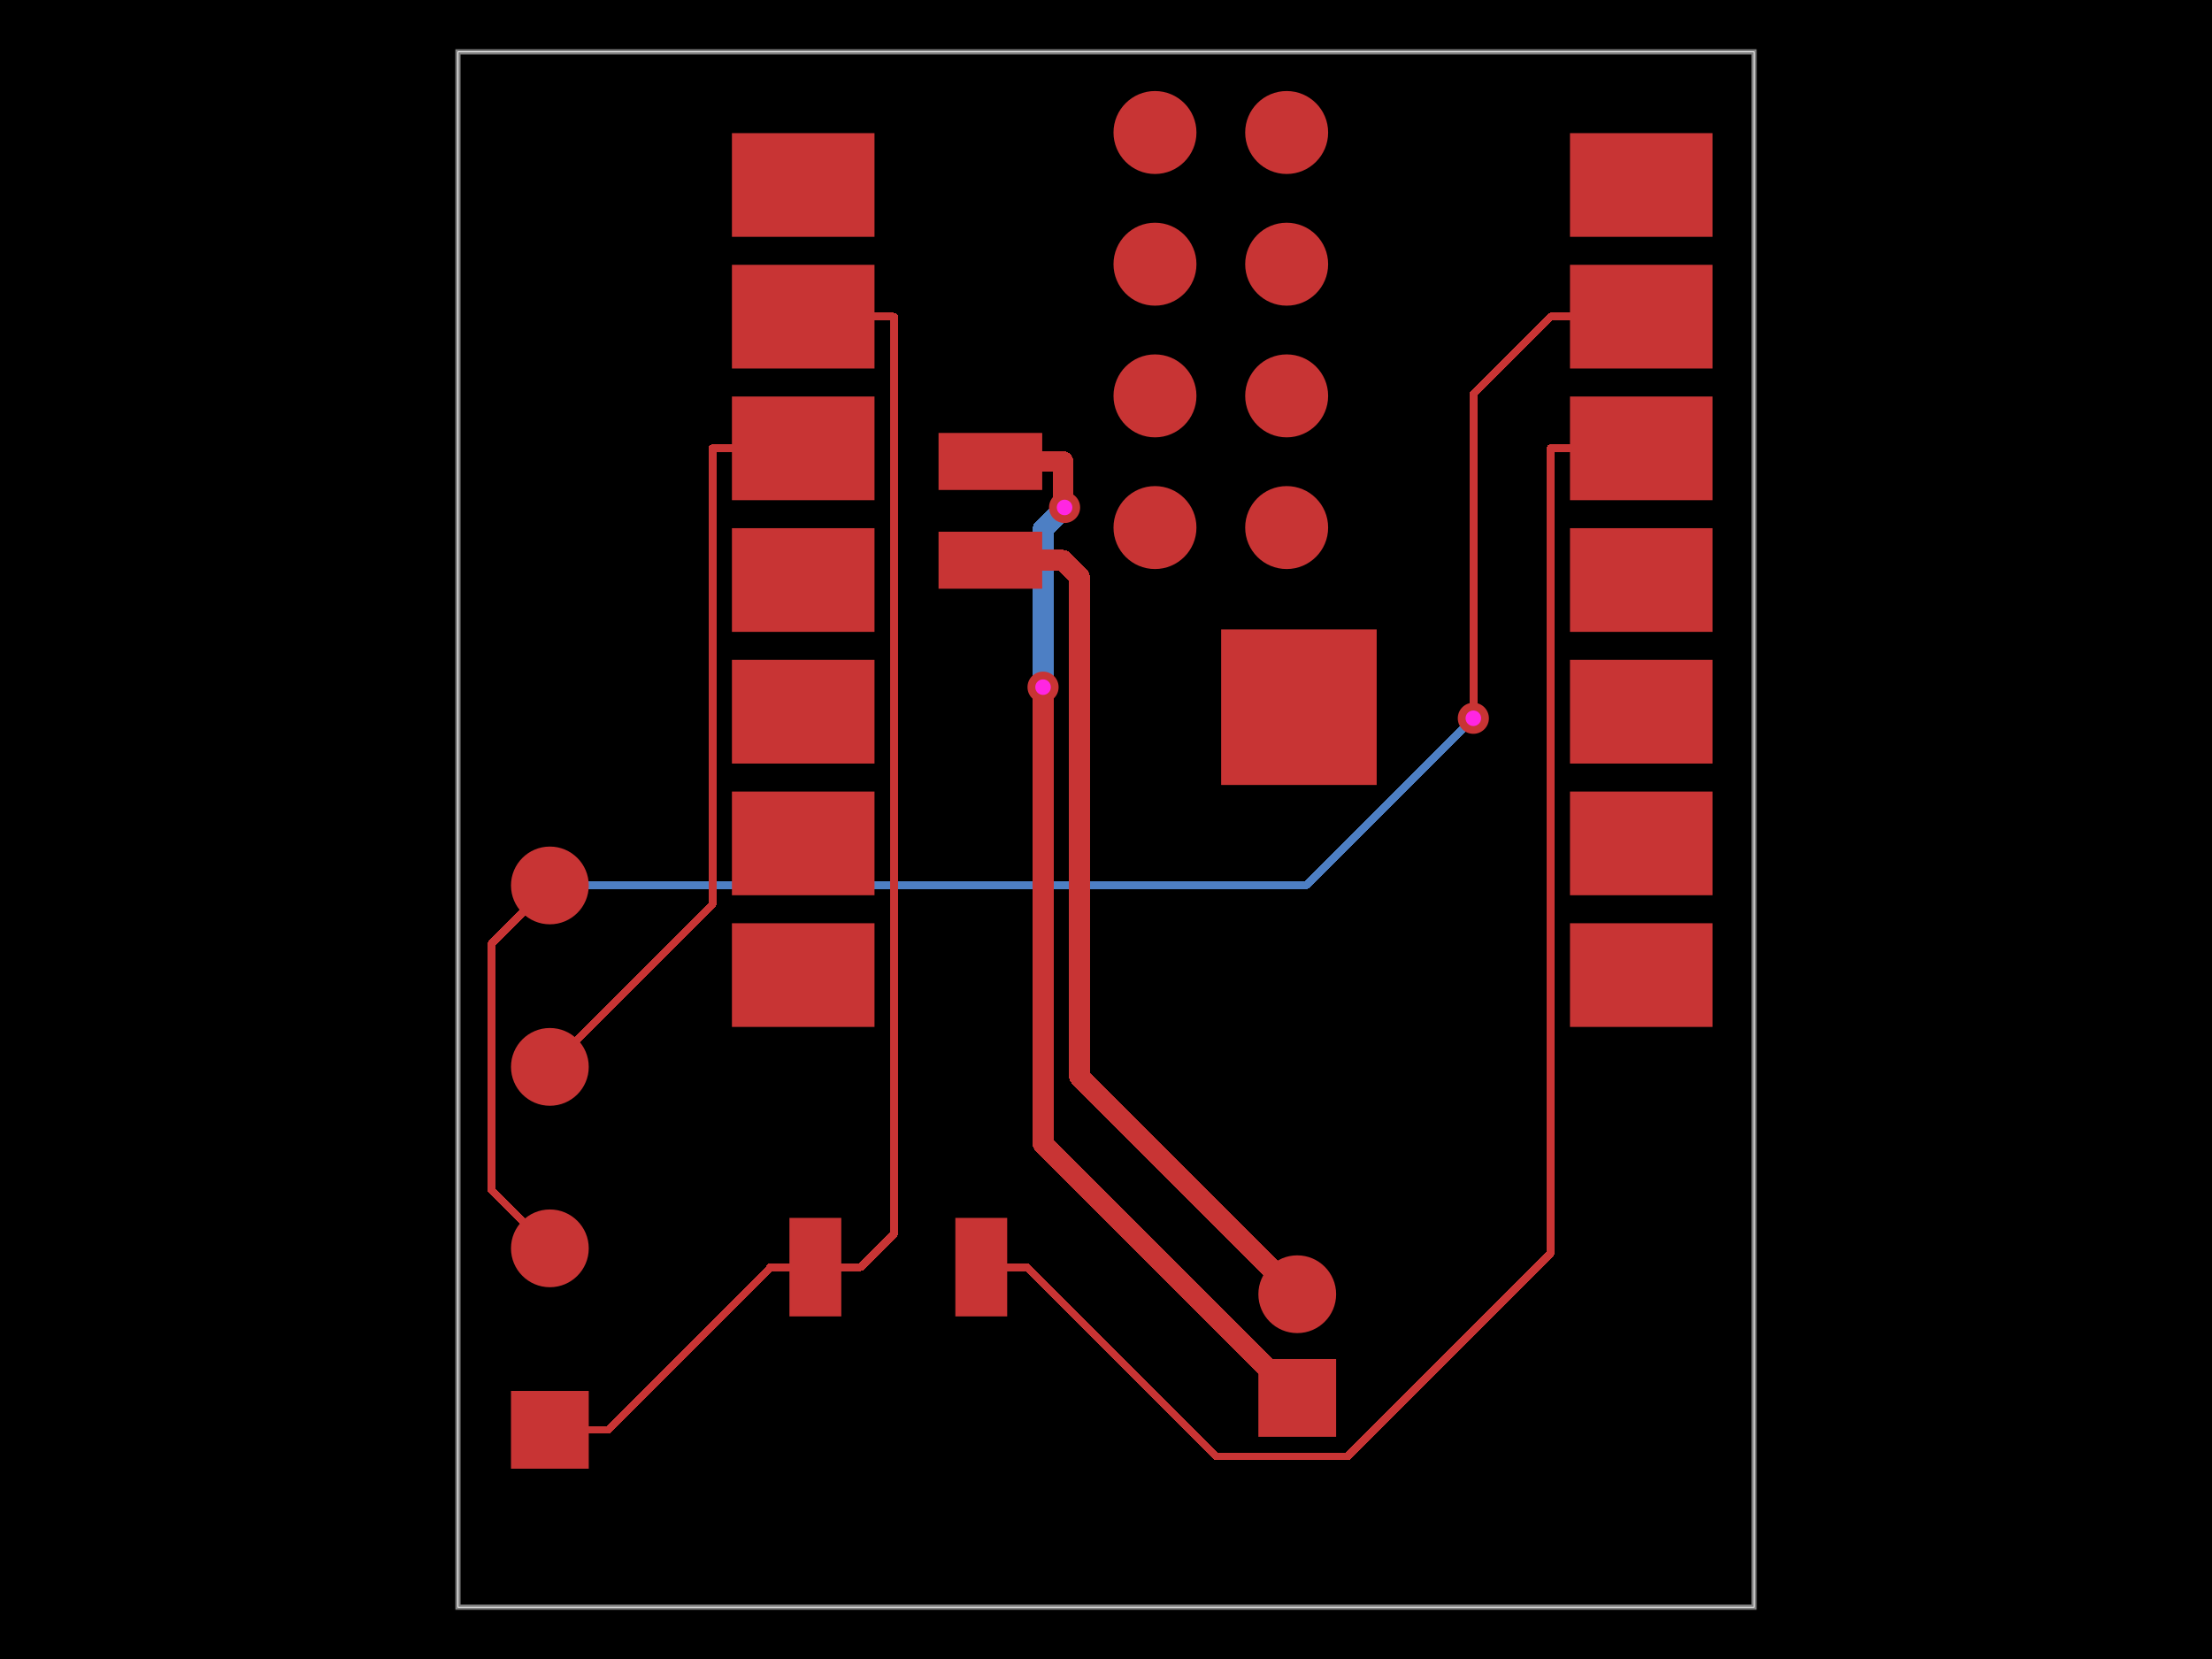
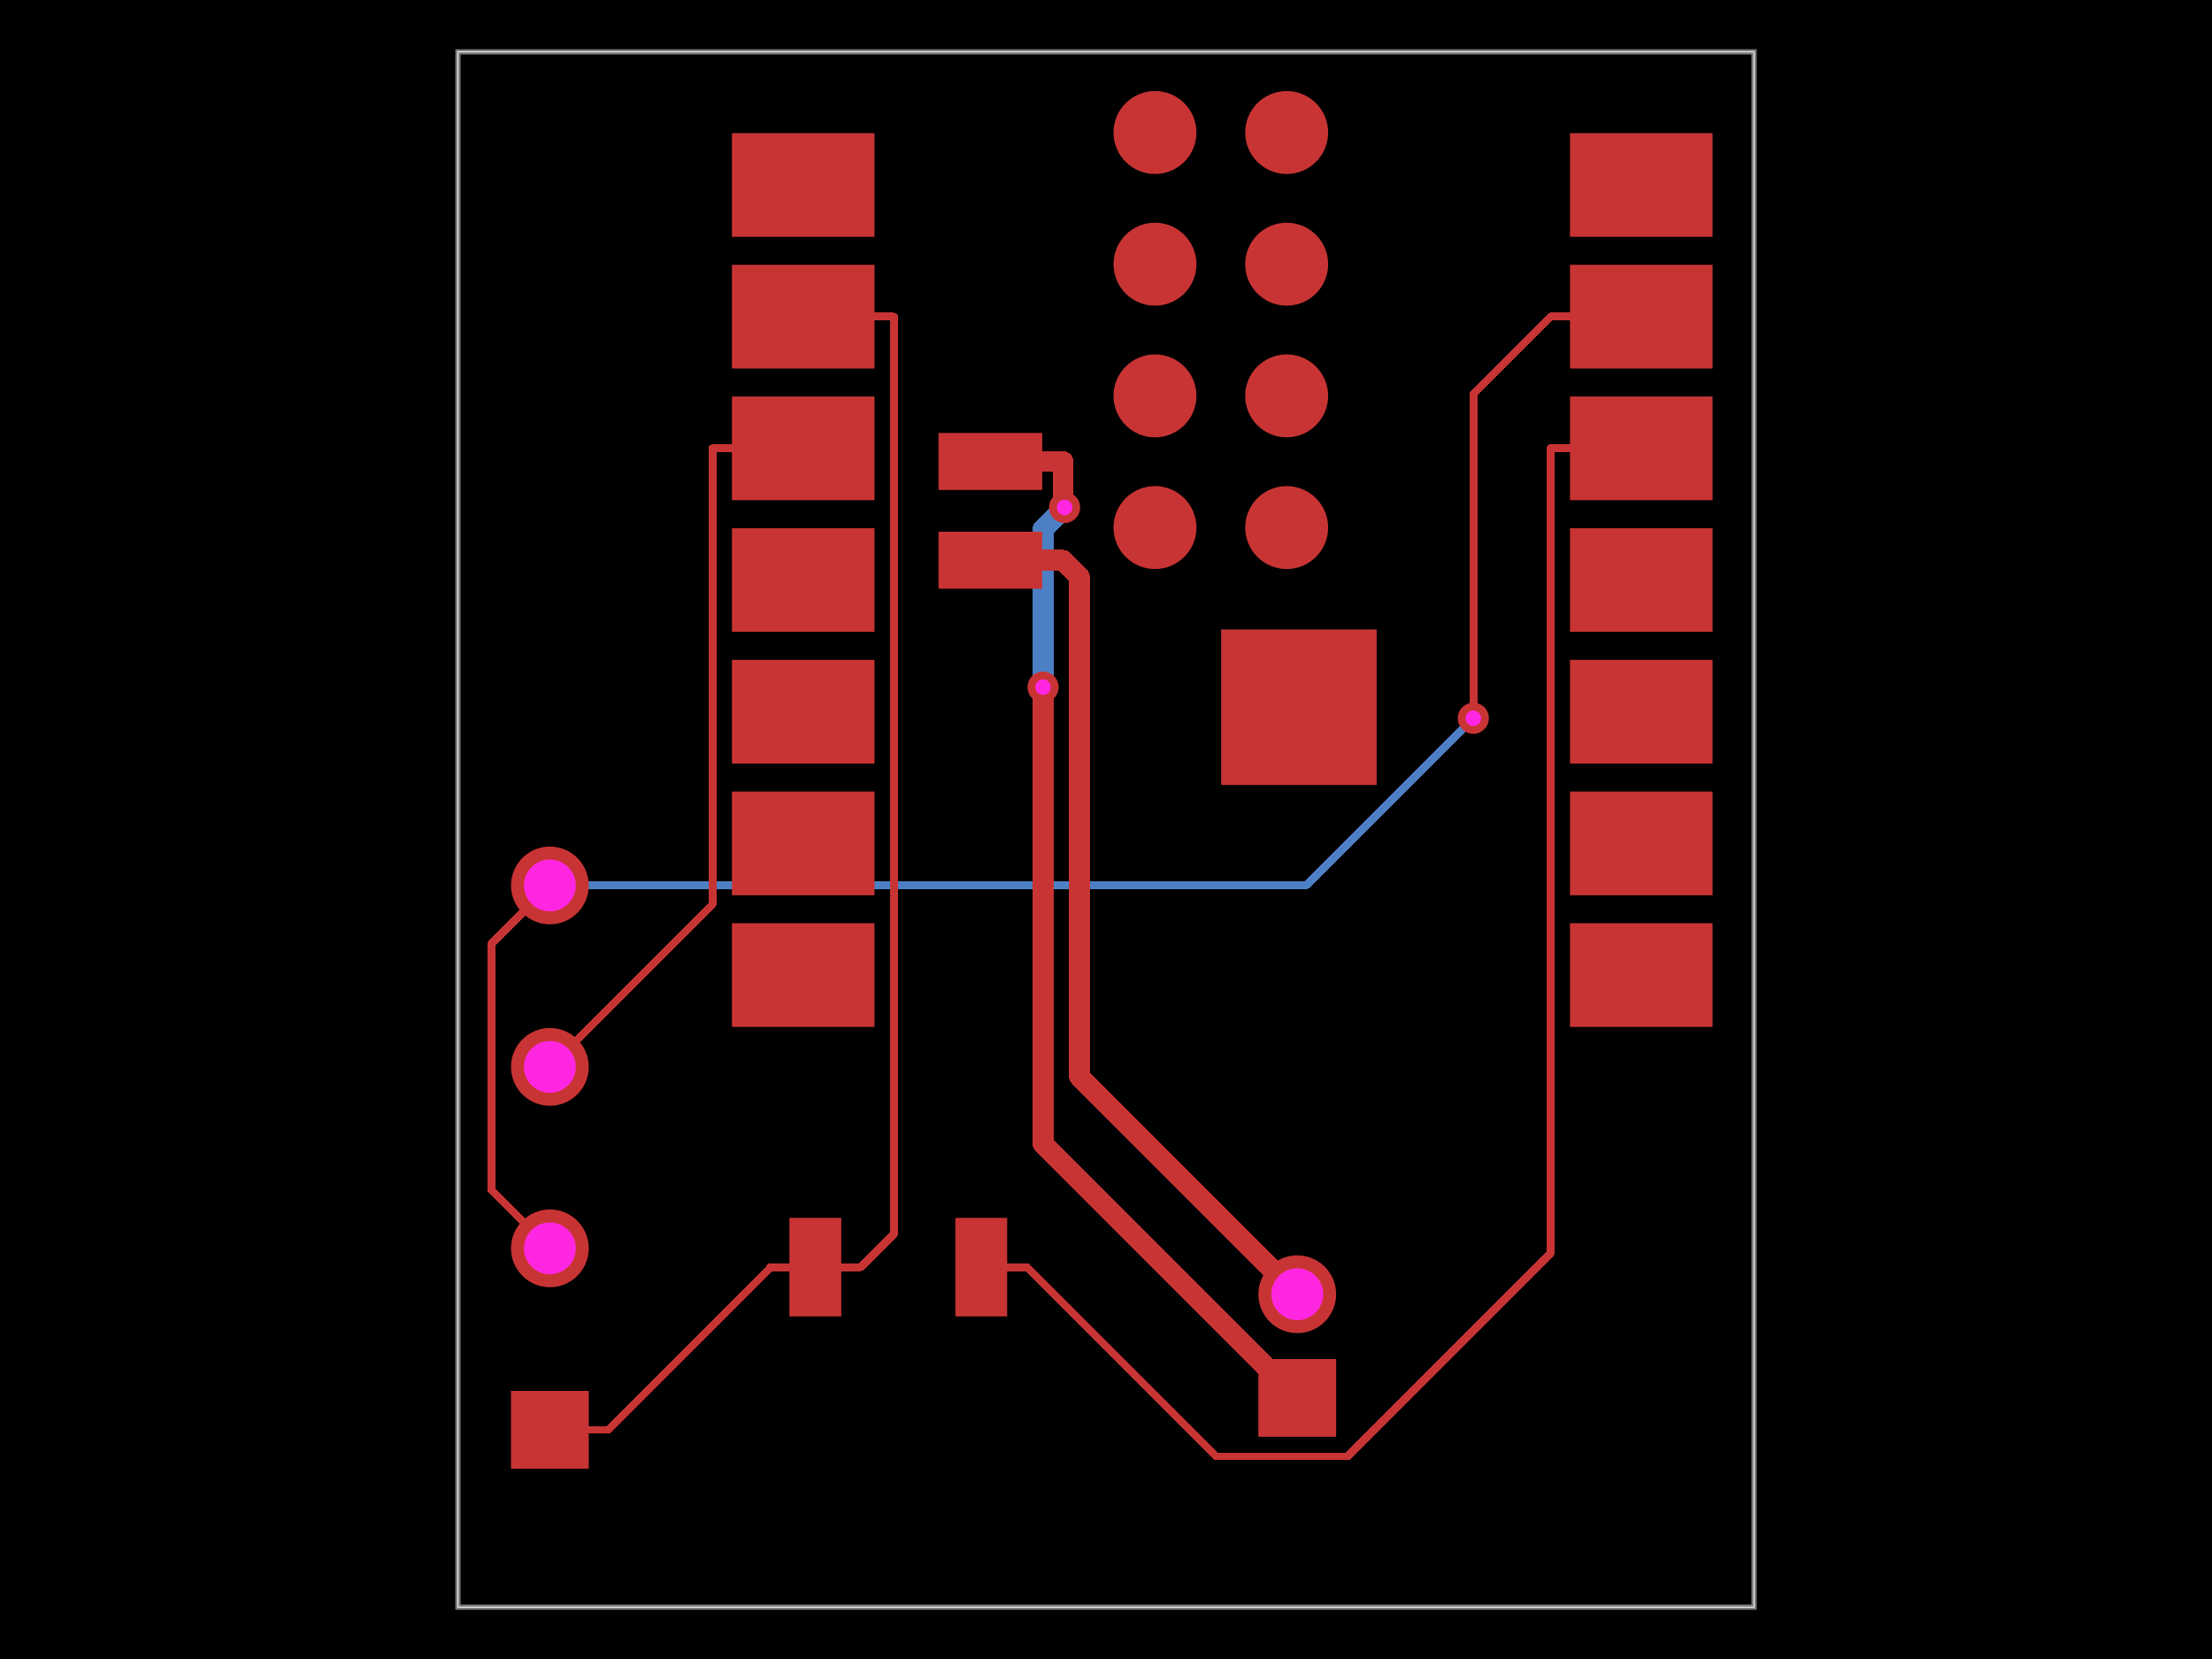
<svg xmlns="http://www.w3.org/2000/svg" width="800" height="600">
  <style />
  <rect class="boundary" x="0" y="0" fill="#000" width="800" height="600" />
  <rect class="pcb-boundary" fill="none" stroke="#fff" stroke-width="0.3" x="165.625" y="18.75" width="468.75" height="562.5" />
  <path class="pcb-board" d="M 165.625 581.25 L 634.375 581.25 L 634.375 18.75 L 165.625 18.75 Z" fill="none" stroke="rgba(255, 255, 255, 0.5)" stroke-width="1.875" />
  <path class="pcb-trace" stroke="rgb(77, 127, 196)" fill="none" d="M 377.234 248.516 L 377.234 248.516" stroke-width="7.5" stroke-linecap="round" stroke-linejoin="round" shape-rendering="crispEdges" data-layer="bottom" />
  <path class="pcb-trace" stroke="rgb(77, 127, 196)" fill="none" d="M 377.234 248.516 L 377.234 191.312" stroke-width="7.5" stroke-linecap="round" stroke-linejoin="round" shape-rendering="crispEdges" data-layer="bottom" />
  <path class="pcb-trace" stroke="rgb(77, 127, 196)" fill="none" d="M 377.234 191.312 L 385.017 183.529" stroke-width="7.5" stroke-linecap="round" stroke-linejoin="round" shape-rendering="crispEdges" data-layer="bottom" />
-   <path class="pcb-trace" stroke="rgb(77, 127, 196)" fill="none" d="M 385.017 183.529 L 385.017 183.529" stroke-width="7.5" stroke-linecap="round" stroke-linejoin="round" shape-rendering="crispEdges" data-layer="bottom" />
  <path class="pcb-trace" stroke="rgb(77, 127, 196)" fill="none" d="M 198.869 320.231 L 472.394 320.231" stroke-width="2.812" stroke-linecap="round" stroke-linejoin="round" shape-rendering="crispEdges" data-layer="bottom" />
  <path class="pcb-trace" stroke="rgb(77, 127, 196)" fill="none" d="M 472.394 320.231 L 532.853 259.772" stroke-width="2.812" stroke-linecap="round" stroke-linejoin="round" shape-rendering="crispEdges" data-layer="bottom" />
-   <path class="pcb-trace" stroke="rgb(77, 127, 196)" fill="none" d="M 532.853 259.772 L 532.853 259.772" stroke-width="2.812" stroke-linecap="round" stroke-linejoin="round" shape-rendering="crispEdges" data-layer="bottom" />
  <path class="pcb-trace" stroke="rgb(200, 52, 52)" fill="none" d="M 294.887 458.278 L 278.449 458.278" stroke-width="2.812" stroke-linecap="round" stroke-linejoin="round" shape-rendering="crispEdges" data-layer="top" />
  <path class="pcb-trace" stroke="rgb(200, 52, 52)" fill="none" d="M 198.869 517.106 L 219.994 517.106" stroke-width="2.812" stroke-linecap="round" stroke-linejoin="round" shape-rendering="crispEdges" data-layer="top" />
  <path class="pcb-trace" stroke="rgb(200, 52, 52)" fill="none" d="M 278.449 458.278 L 278.449 458.651" stroke-width="2.812" stroke-linecap="round" stroke-linejoin="round" shape-rendering="crispEdges" data-layer="top" />
  <path class="pcb-trace" stroke="rgb(200, 52, 52)" fill="none" d="M 278.449 458.651 L 219.994 517.106" stroke-width="2.812" stroke-linecap="round" stroke-linejoin="round" shape-rendering="crispEdges" data-layer="top" />
  <path class="pcb-trace" stroke="rgb(200, 52, 52)" fill="none" d="M 593.59 162.15 L 560.746 162.15" stroke-width="2.812" stroke-linecap="round" stroke-linejoin="round" shape-rendering="crispEdges" data-layer="top" />
  <path class="pcb-trace" stroke="rgb(200, 52, 52)" fill="none" d="M 560.746 162.15 L 560.746 453.354" stroke-width="2.812" stroke-linecap="round" stroke-linejoin="round" shape-rendering="crispEdges" data-layer="top" />
  <path class="pcb-trace" stroke="rgb(200, 52, 52)" fill="none" d="M 560.746 453.354 L 487.399 526.701" stroke-width="2.812" stroke-linecap="round" stroke-linejoin="round" shape-rendering="crispEdges" data-layer="top" />
  <path class="pcb-trace" stroke="rgb(200, 52, 52)" fill="none" d="M 487.399 526.701 L 439.748 526.701" stroke-width="2.812" stroke-linecap="round" stroke-linejoin="round" shape-rendering="crispEdges" data-layer="top" />
  <path class="pcb-trace" stroke="rgb(200, 52, 52)" fill="none" d="M 439.748 526.701 L 371.326 458.278" stroke-width="2.812" stroke-linecap="round" stroke-linejoin="round" shape-rendering="crispEdges" data-layer="top" />
  <path class="pcb-trace" stroke="rgb(200, 52, 52)" fill="none" d="M 354.887 458.278 L 371.326 458.278" stroke-width="2.812" stroke-linecap="round" stroke-linejoin="round" shape-rendering="crispEdges" data-layer="top" />
  <path class="pcb-trace" stroke="rgb(200, 52, 52)" fill="none" d="M 469.169 468.075 L 390.391 389.297" stroke-width="7.5" stroke-linecap="round" stroke-linejoin="round" shape-rendering="crispEdges" data-layer="top" />
  <path class="pcb-trace" stroke="rgb(200, 52, 52)" fill="none" d="M 390.391 389.297 L 390.391 208.537" stroke-width="7.5" stroke-linecap="round" stroke-linejoin="round" shape-rendering="crispEdges" data-layer="top" />
  <path class="pcb-trace" stroke="rgb(200, 52, 52)" fill="none" d="M 390.391 208.537 L 384.466 202.613" stroke-width="7.5" stroke-linecap="round" stroke-linejoin="round" shape-rendering="crispEdges" data-layer="top" />
  <path class="pcb-trace" stroke="rgb(200, 52, 52)" fill="none" d="M 358.184 202.613 L 384.466 202.613" stroke-width="7.5" stroke-linecap="round" stroke-linejoin="round" shape-rendering="crispEdges" data-layer="top" />
  <path class="pcb-trace" stroke="rgb(200, 52, 52)" fill="none" d="M 358.184 166.894 L 384.466 166.894" stroke-width="7.5" stroke-linecap="round" stroke-linejoin="round" shape-rendering="crispEdges" data-layer="top" />
  <path class="pcb-trace" stroke="rgb(200, 52, 52)" fill="none" d="M 384.466 166.894 L 384.466 182.977" stroke-width="7.5" stroke-linecap="round" stroke-linejoin="round" shape-rendering="crispEdges" data-layer="top" />
  <path class="pcb-trace" stroke="rgb(200, 52, 52)" fill="none" d="M 384.466 182.977 L 385.017 183.529" stroke-width="7.5" stroke-linecap="round" stroke-linejoin="round" shape-rendering="crispEdges" data-layer="top" />
  <path class="pcb-trace" stroke="rgb(200, 52, 52)" fill="none" d="M 385.017 183.529 L 385.017 183.529" stroke-width="7.5" stroke-linecap="round" stroke-linejoin="round" shape-rendering="crispEdges" data-layer="top" />
-   <path class="pcb-trace" stroke="rgb(200, 52, 52)" fill="none" d="M 377.234 248.516 L 377.234 248.516" stroke-width="7.5" stroke-linecap="round" stroke-linejoin="round" shape-rendering="crispEdges" data-layer="top" />
  <path class="pcb-trace" stroke="rgb(200, 52, 52)" fill="none" d="M 377.234 248.516 L 377.234 413.64" stroke-width="7.5" stroke-linecap="round" stroke-linejoin="round" shape-rendering="crispEdges" data-layer="top" />
  <path class="pcb-trace" stroke="rgb(200, 52, 52)" fill="none" d="M 377.234 413.64 L 469.169 505.575" stroke-width="7.5" stroke-linecap="round" stroke-linejoin="round" shape-rendering="crispEdges" data-layer="top" />
  <path class="pcb-trace" stroke="rgb(200, 52, 52)" fill="none" d="M 294.887 458.278 L 311.326 458.278" stroke-width="2.812" stroke-linecap="round" stroke-linejoin="round" shape-rendering="crispEdges" data-layer="top" />
  <path class="pcb-trace" stroke="rgb(200, 52, 52)" fill="none" d="M 290.496 114.525 L 323.341 114.525" stroke-width="2.812" stroke-linecap="round" stroke-linejoin="round" shape-rendering="crispEdges" data-layer="top" />
  <path class="pcb-trace" stroke="rgb(200, 52, 52)" fill="none" d="M 323.341 114.525 L 323.341 446.263" stroke-width="2.812" stroke-linecap="round" stroke-linejoin="round" shape-rendering="crispEdges" data-layer="top" />
  <path class="pcb-trace" stroke="rgb(200, 52, 52)" fill="none" d="M 323.341 446.263 L 311.326 458.278" stroke-width="2.812" stroke-linecap="round" stroke-linejoin="round" shape-rendering="crispEdges" data-layer="top" />
  <path class="pcb-trace" stroke="rgb(200, 52, 52)" fill="none" d="M 290.496 162.15 L 257.652 162.15" stroke-width="2.812" stroke-linecap="round" stroke-linejoin="round" shape-rendering="crispEdges" data-layer="top" />
  <path class="pcb-trace" stroke="rgb(200, 52, 52)" fill="none" d="M 257.652 162.15 L 257.652 327.073" stroke-width="2.812" stroke-linecap="round" stroke-linejoin="round" shape-rendering="crispEdges" data-layer="top" />
  <path class="pcb-trace" stroke="rgb(200, 52, 52)" fill="none" d="M 257.652 327.073 L 198.869 385.856" stroke-width="2.812" stroke-linecap="round" stroke-linejoin="round" shape-rendering="crispEdges" data-layer="top" />
  <path class="pcb-trace" stroke="rgb(200, 52, 52)" fill="none" d="M 198.869 320.231 L 177.743 341.357" stroke-width="2.812" stroke-linecap="round" stroke-linejoin="round" shape-rendering="crispEdges" data-layer="top" />
  <path class="pcb-trace" stroke="rgb(200, 52, 52)" fill="none" d="M 177.743 341.357 L 177.743 430.356" stroke-width="2.812" stroke-linecap="round" stroke-linejoin="round" shape-rendering="crispEdges" data-layer="top" />
  <path class="pcb-trace" stroke="rgb(200, 52, 52)" fill="none" d="M 177.743 430.356 L 198.869 451.481" stroke-width="2.812" stroke-linecap="round" stroke-linejoin="round" shape-rendering="crispEdges" data-layer="top" />
  <path class="pcb-trace" stroke="rgb(200, 52, 52)" fill="none" d="M 560.746 114.525 L 532.853 142.417" stroke-width="2.812" stroke-linecap="round" stroke-linejoin="round" shape-rendering="crispEdges" data-layer="top" />
  <path class="pcb-trace" stroke="rgb(200, 52, 52)" fill="none" d="M 532.853 142.417 L 532.853 259.772" stroke-width="2.812" stroke-linecap="round" stroke-linejoin="round" shape-rendering="crispEdges" data-layer="top" />
  <path class="pcb-trace" stroke="rgb(200, 52, 52)" fill="none" d="M 532.853 259.772 L 532.853 259.772" stroke-width="2.812" stroke-linecap="round" stroke-linejoin="round" shape-rendering="crispEdges" data-layer="top" />
  <path class="pcb-trace" stroke="rgb(200, 52, 52)" fill="none" d="M 593.59 114.525 L 560.746 114.525" stroke-width="2.812" stroke-linecap="round" stroke-linejoin="round" shape-rendering="crispEdges" data-layer="top" />
  <rect class="pcb-pad" fill="rgb(200, 52, 52)" x="345.513" y="440.466" width="18.75" height="35.625" data-layer="top" />
  <rect class="pcb-pad" fill="rgb(200, 52, 52)" x="285.513" y="440.466" width="18.75" height="35.625" data-layer="top" />
  <rect class="pcb-pad" fill="rgb(200, 52, 52)" x="264.714" y="48.15" width="51.562" height="37.5" data-layer="top" />
  <rect class="pcb-pad" fill="rgb(200, 52, 52)" x="264.714" y="95.775" width="51.562" height="37.5" data-layer="top" />
  <rect class="pcb-pad" fill="rgb(200, 52, 52)" x="264.714" y="143.4" width="51.562" height="37.5" data-layer="top" />
  <rect class="pcb-pad" fill="rgb(200, 52, 52)" x="264.714" y="191.025" width="51.562" height="37.5" data-layer="top" />
  <rect class="pcb-pad" fill="rgb(200, 52, 52)" x="264.714" y="238.65" width="51.562" height="37.5" data-layer="top" />
  <rect class="pcb-pad" fill="rgb(200, 52, 52)" x="264.714" y="286.275" width="51.562" height="37.5" data-layer="top" />
  <rect class="pcb-pad" fill="rgb(200, 52, 52)" x="264.714" y="333.9" width="51.562" height="37.5" data-layer="top" />
  <rect class="pcb-pad" fill="rgb(200, 52, 52)" x="567.808" y="333.9" width="51.562" height="37.5" data-layer="top" />
  <rect class="pcb-pad" fill="rgb(200, 52, 52)" x="567.808" y="286.275" width="51.562" height="37.5" data-layer="top" />
  <rect class="pcb-pad" fill="rgb(200, 52, 52)" x="567.808" y="238.65" width="51.562" height="37.5" data-layer="top" />
  <rect class="pcb-pad" fill="rgb(200, 52, 52)" x="567.808" y="191.025" width="51.562" height="37.5" data-layer="top" />
  <rect class="pcb-pad" fill="rgb(200, 52, 52)" x="567.808" y="143.4" width="51.562" height="37.5" data-layer="top" />
  <rect class="pcb-pad" fill="rgb(200, 52, 52)" x="567.808" y="95.775" width="51.562" height="37.5" data-layer="top" />
  <rect class="pcb-pad" fill="rgb(200, 52, 52)" x="567.808" y="48.15" width="51.562" height="37.5" data-layer="top" />
  <rect class="pcb-pad" fill="rgb(200, 52, 52)" x="339.433" y="192.3" width="37.5" height="20.625" data-layer="top" />
  <rect class="pcb-pad" fill="rgb(200, 52, 52)" x="339.433" y="156.581" width="37.5" height="20.625" data-layer="top" />
  <circle class="pcb-pad" fill="rgb(200, 52, 52)" cx="417.714" cy="47.925" r="15" data-layer="top" />
  <circle class="pcb-pad" fill="rgb(200, 52, 52)" cx="465.339" cy="47.925" r="15" data-layer="top" />
  <circle class="pcb-pad" fill="rgb(200, 52, 52)" cx="417.714" cy="95.55" r="15" data-layer="top" />
  <circle class="pcb-pad" fill="rgb(200, 52, 52)" cx="465.339" cy="95.55" r="15" data-layer="top" />
  <circle class="pcb-pad" fill="rgb(200, 52, 52)" cx="417.714" cy="143.175" r="15" data-layer="top" />
  <circle class="pcb-pad" fill="rgb(200, 52, 52)" cx="465.339" cy="143.175" r="15" data-layer="top" />
  <circle class="pcb-pad" fill="rgb(200, 52, 52)" cx="417.714" cy="190.8" r="15" data-layer="top" />
  <circle class="pcb-pad" fill="rgb(200, 52, 52)" cx="465.339" cy="190.8" r="15" data-layer="top" />
  <rect class="pcb-pad" fill="rgb(200, 52, 52)" x="441.646" y="227.644" width="56.25" height="56.25" data-layer="top" />
  <rect class="pcb-pad" fill="rgb(200, 52, 52)" x="455.106" y="491.513" width="28.125" height="28.125" data-layer="top" />
-   <circle class="pcb-pad" fill="rgb(200, 52, 52)" cx="469.169" cy="468.075" r="14.062" data-layer="top" />
  <rect class="pcb-pad" fill="rgb(200, 52, 52)" x="184.806" y="503.044" width="28.125" height="28.125" data-layer="top" />
-   <circle class="pcb-pad" fill="rgb(200, 52, 52)" cx="198.869" cy="451.481" r="14.062" data-layer="top" />
-   <circle class="pcb-pad" fill="rgb(200, 52, 52)" cx="198.869" cy="385.856" r="14.062" data-layer="top" />
-   <circle class="pcb-pad" fill="rgb(200, 52, 52)" cx="198.869" cy="320.231" r="14.062" data-layer="top" />
  <g>
    <circle class="pcb-hole-outer" fill="rgb(200, 52, 52)" cx="377.234" cy="248.516" r="5.625" />
    <circle class="pcb-hole-inner" fill="#FF26E2" cx="377.234" cy="248.516" r="2.812" />
  </g>
  <g>
    <circle class="pcb-hole-outer" fill="rgb(200, 52, 52)" cx="385.017" cy="183.529" r="5.625" />
    <circle class="pcb-hole-inner" fill="#FF26E2" cx="385.017" cy="183.529" r="2.812" />
  </g>
  <g>
    <circle class="pcb-hole-outer" fill="rgb(200, 52, 52)" cx="532.853" cy="259.772" r="5.625" />
    <circle class="pcb-hole-inner" fill="#FF26E2" cx="532.853" cy="259.772" r="2.812" />
  </g>
+   <g>
+     <circle class="pcb-hole-outer" fill="rgb(200, 52, 52)" cx="469.169" cy="468.075" r="14.062" />
+     <circle class="pcb-hole-inner" fill="#FF26E2" cx="469.169" cy="468.075" r="9.375" />
+   </g>
+   <g>
+     <circle class="pcb-hole-outer" fill="rgb(200, 52, 52)" cx="198.869" cy="451.481" r="14.062" />
+     <circle class="pcb-hole-inner" fill="#FF26E2" cx="198.869" cy="451.481" r="9.375" />
+   </g>
+   <g>
+     <circle class="pcb-hole-outer" fill="rgb(200, 52, 52)" cx="198.869" cy="385.856" r="14.062" />
+     <circle class="pcb-hole-inner" fill="#FF26E2" cx="198.869" cy="385.856" r="9.375" />
+   </g>
+   <g>
+     <circle class="pcb-hole-outer" fill="rgb(200, 52, 52)" cx="198.869" cy="320.231" r="14.062" />
+     <circle class="pcb-hole-inner" fill="#FF26E2" cx="198.869" cy="320.231" r="9.375" />
+   </g>
</svg>
